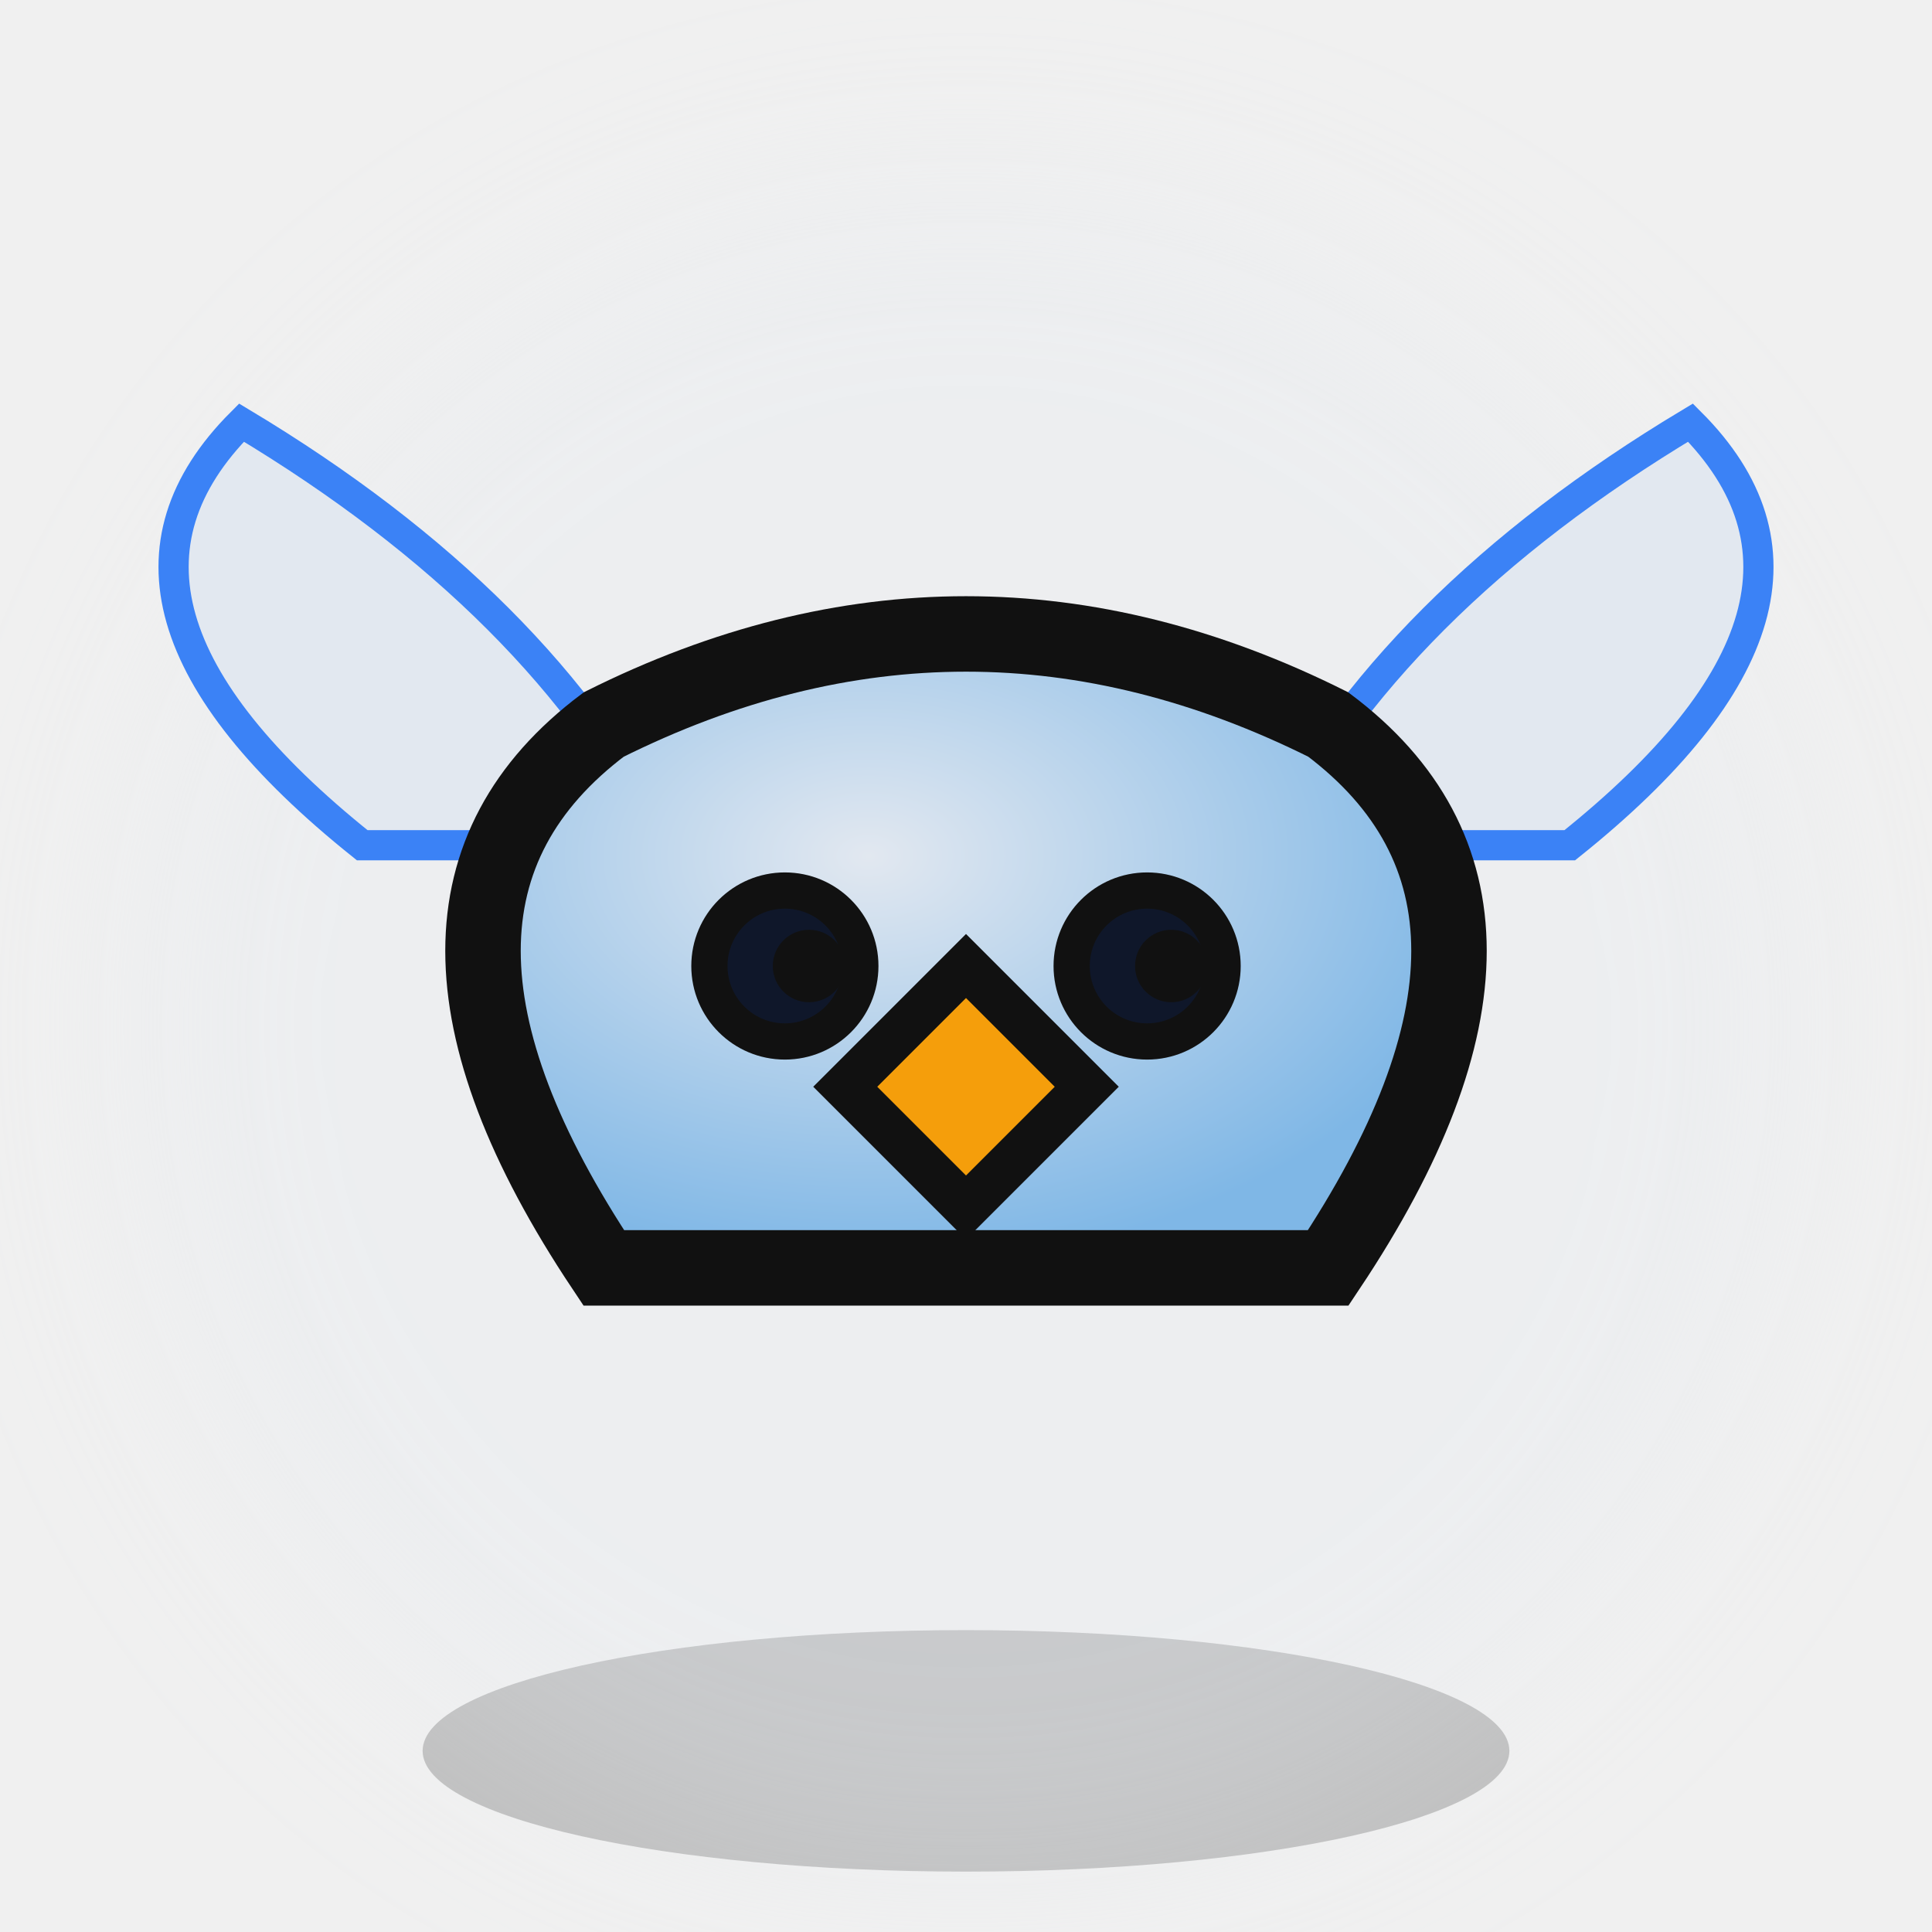
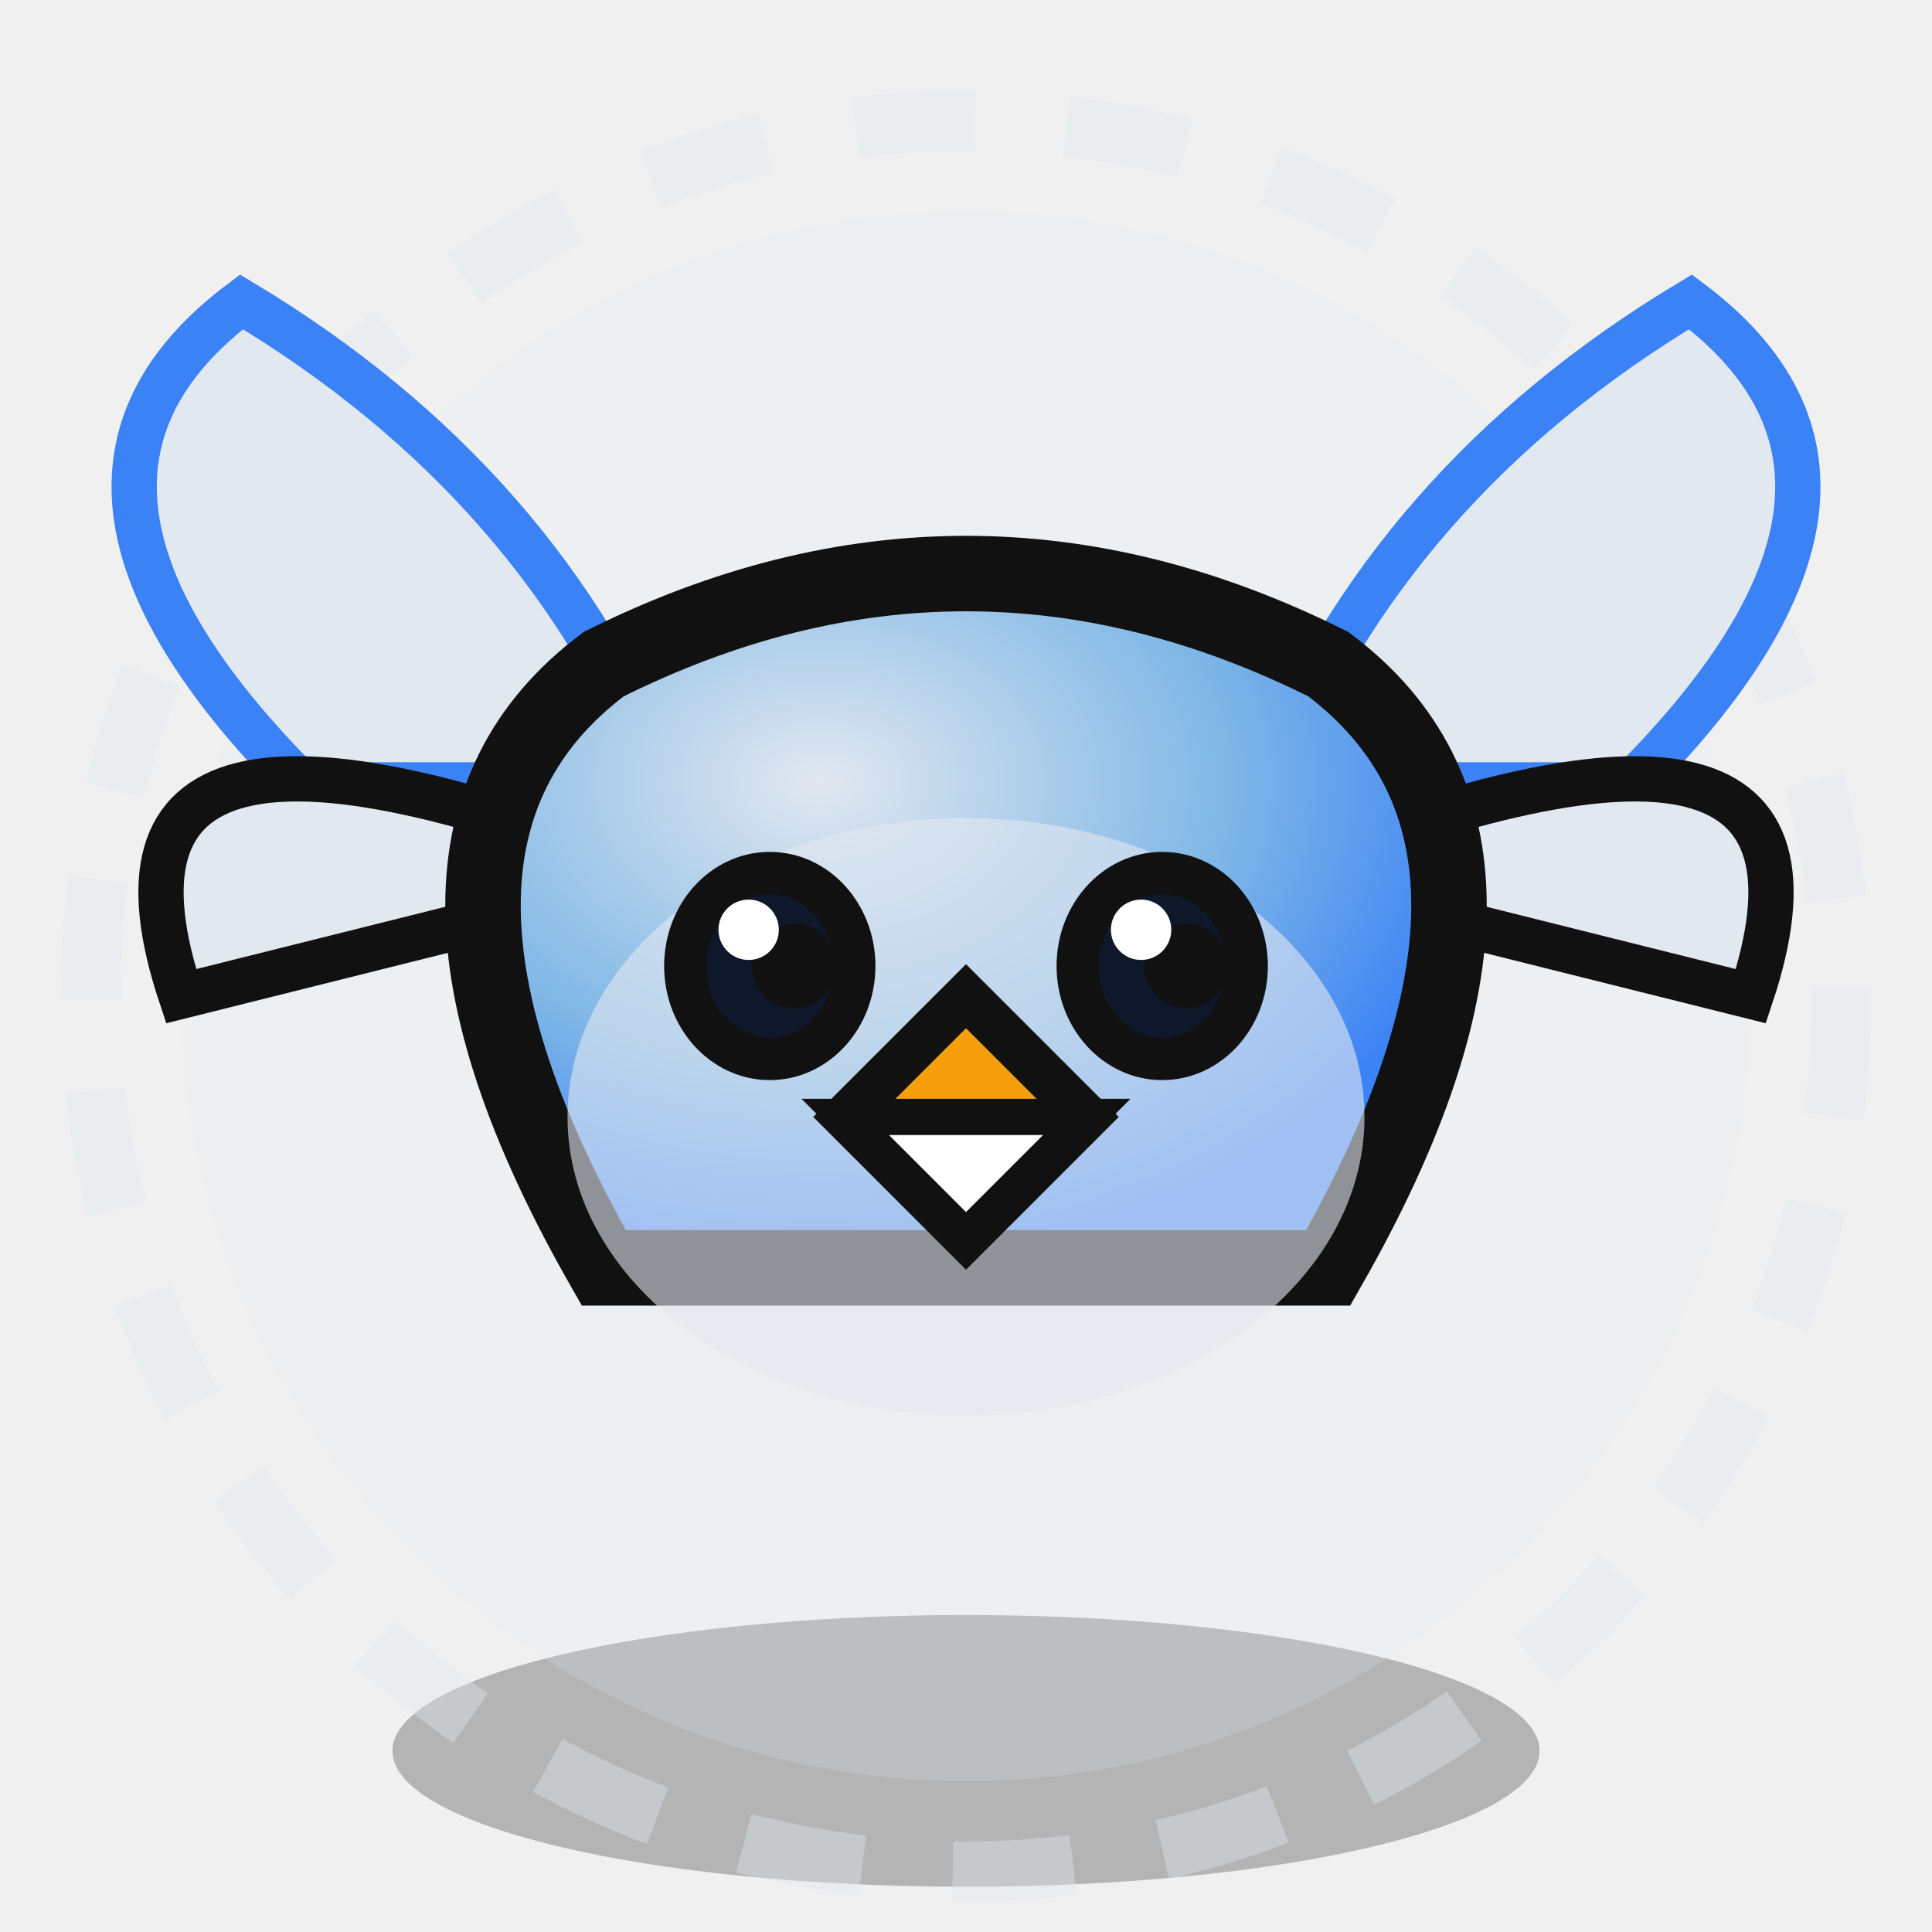
<svg xmlns="http://www.w3.org/2000/svg" viewBox="0 0 64 64" width="64" height="64">
  <defs>
-     <radialGradient id="grad" cx="40%" cy="35%" r="65%">
+     <radialGradient id="grad" cx="35%" cy="30%" r="70%">
      <stop offset="0%" stop-color="#E2E8F0" />
-       <stop offset="100%" stop-color="#7FB7E6" />
+       <stop offset="60%" stop-color="#7FB7E6" />
+       <stop offset="100%" stop-color="#3B82F6" />
    </radialGradient>
  </defs>
-   <ellipse cx="32" cy="58" rx="18" ry="4" fill="#000" opacity="0.2" />
-   <circle cx="32" cy="34" r="28" fill="#E2E8F0" opacity="0.25" filter="blur(3px)" />
-   <path d="M 12 28 Q 2 20 8 14 Q 18 20 22 28 Z M 52 28 Q 62 20 56 14 Q 46 20 42 28 Z" fill="#E2E8F0" stroke="#3B82F6" stroke-width="1" />
-   <path d="M 20 42 Q 12 30 20 24 Q 32 18 44 24 Q 52 30 44 42 Z" fill="url(#grad)" stroke="#111" stroke-width="2.5" />
-   <polygon points="32,32 36,36 32,40 28,36" fill="#F59E0B" stroke="#111" stroke-width="1.5" />
-   <circle cx="26" cy="32" r="2.5" fill="#0F172A" stroke="#111" stroke-width="1.2" />
-   <circle cx="26.8" cy="32" r="1.2" fill="#111" />
-   <circle cx="38" cy="32" r="2.5" fill="#0F172A" stroke="#111" stroke-width="1.2" />
-   <circle cx="38.8" cy="32" r="1.2" fill="#111" />
+   <ellipse cx="32" cy="58" rx="19" ry="4.5" fill="#000" opacity="0.25" />
+   <circle cx="32" cy="33" r="29" fill="none" stroke="#E2E8F0" stroke-width="2" opacity="0.4" stroke-dasharray="4,3" />
+   <circle cx="32" cy="33" r="26" fill="#E2E8F0" opacity="0.18" />
+   <path d="M 10 26 Q 0 16 8 10 Q 18 16 22 26 Z M 54 26 Q 64 16 56 10 Q 46 16 42 26 Z" fill="#E2E8F0" stroke="#3B82F6" stroke-width="1.5" />
+   <path d="M 6 33 Q 2 21 22 29 Z" fill="#E2E8F0" stroke="#111" stroke-width="1.5" />
+   <path d="M 58 33 Q 62 21 42 29 Z" fill="#E2E8F0" stroke="#111" stroke-width="1.5" />
+   <path d="M 20 42 Q 12 28 20 22 Q 32 16 44 22 Q 52 28 44 42 Z" fill="url(#grad)" stroke="#111" stroke-width="2.5" />
+   <ellipse cx="32" cy="37" rx="13.2" ry="9.9" fill="#E2E8F0" opacity="0.6" />
+   <polygon points="32,33 36,37 32,41 28,37" fill="#F59E0B" stroke="#111" stroke-width="1.5" />
+   <ellipse cx="25.5" cy="32" rx="2.8" ry="3.08" fill="#0F172A" stroke="#111" stroke-width="1.4" />
+   <circle cx="26.3" cy="32" r="1.4" fill="#111" />
+   <circle cx="24.8" cy="30.8" r="1" fill="#FFF" />
+   <ellipse cx="38.5" cy="32" rx="2.8" ry="3.08" fill="#0F172A" stroke="#111" stroke-width="1.4" />
+   <circle cx="39.3" cy="32" r="1.4" fill="#111" />
+   <circle cx="37.8" cy="30.8" r="1" fill="#FFF" />
+   <polygon points="28,37 32,41 36,37" fill="#FFF" stroke="#111" stroke-width="1.2" />
</svg>
